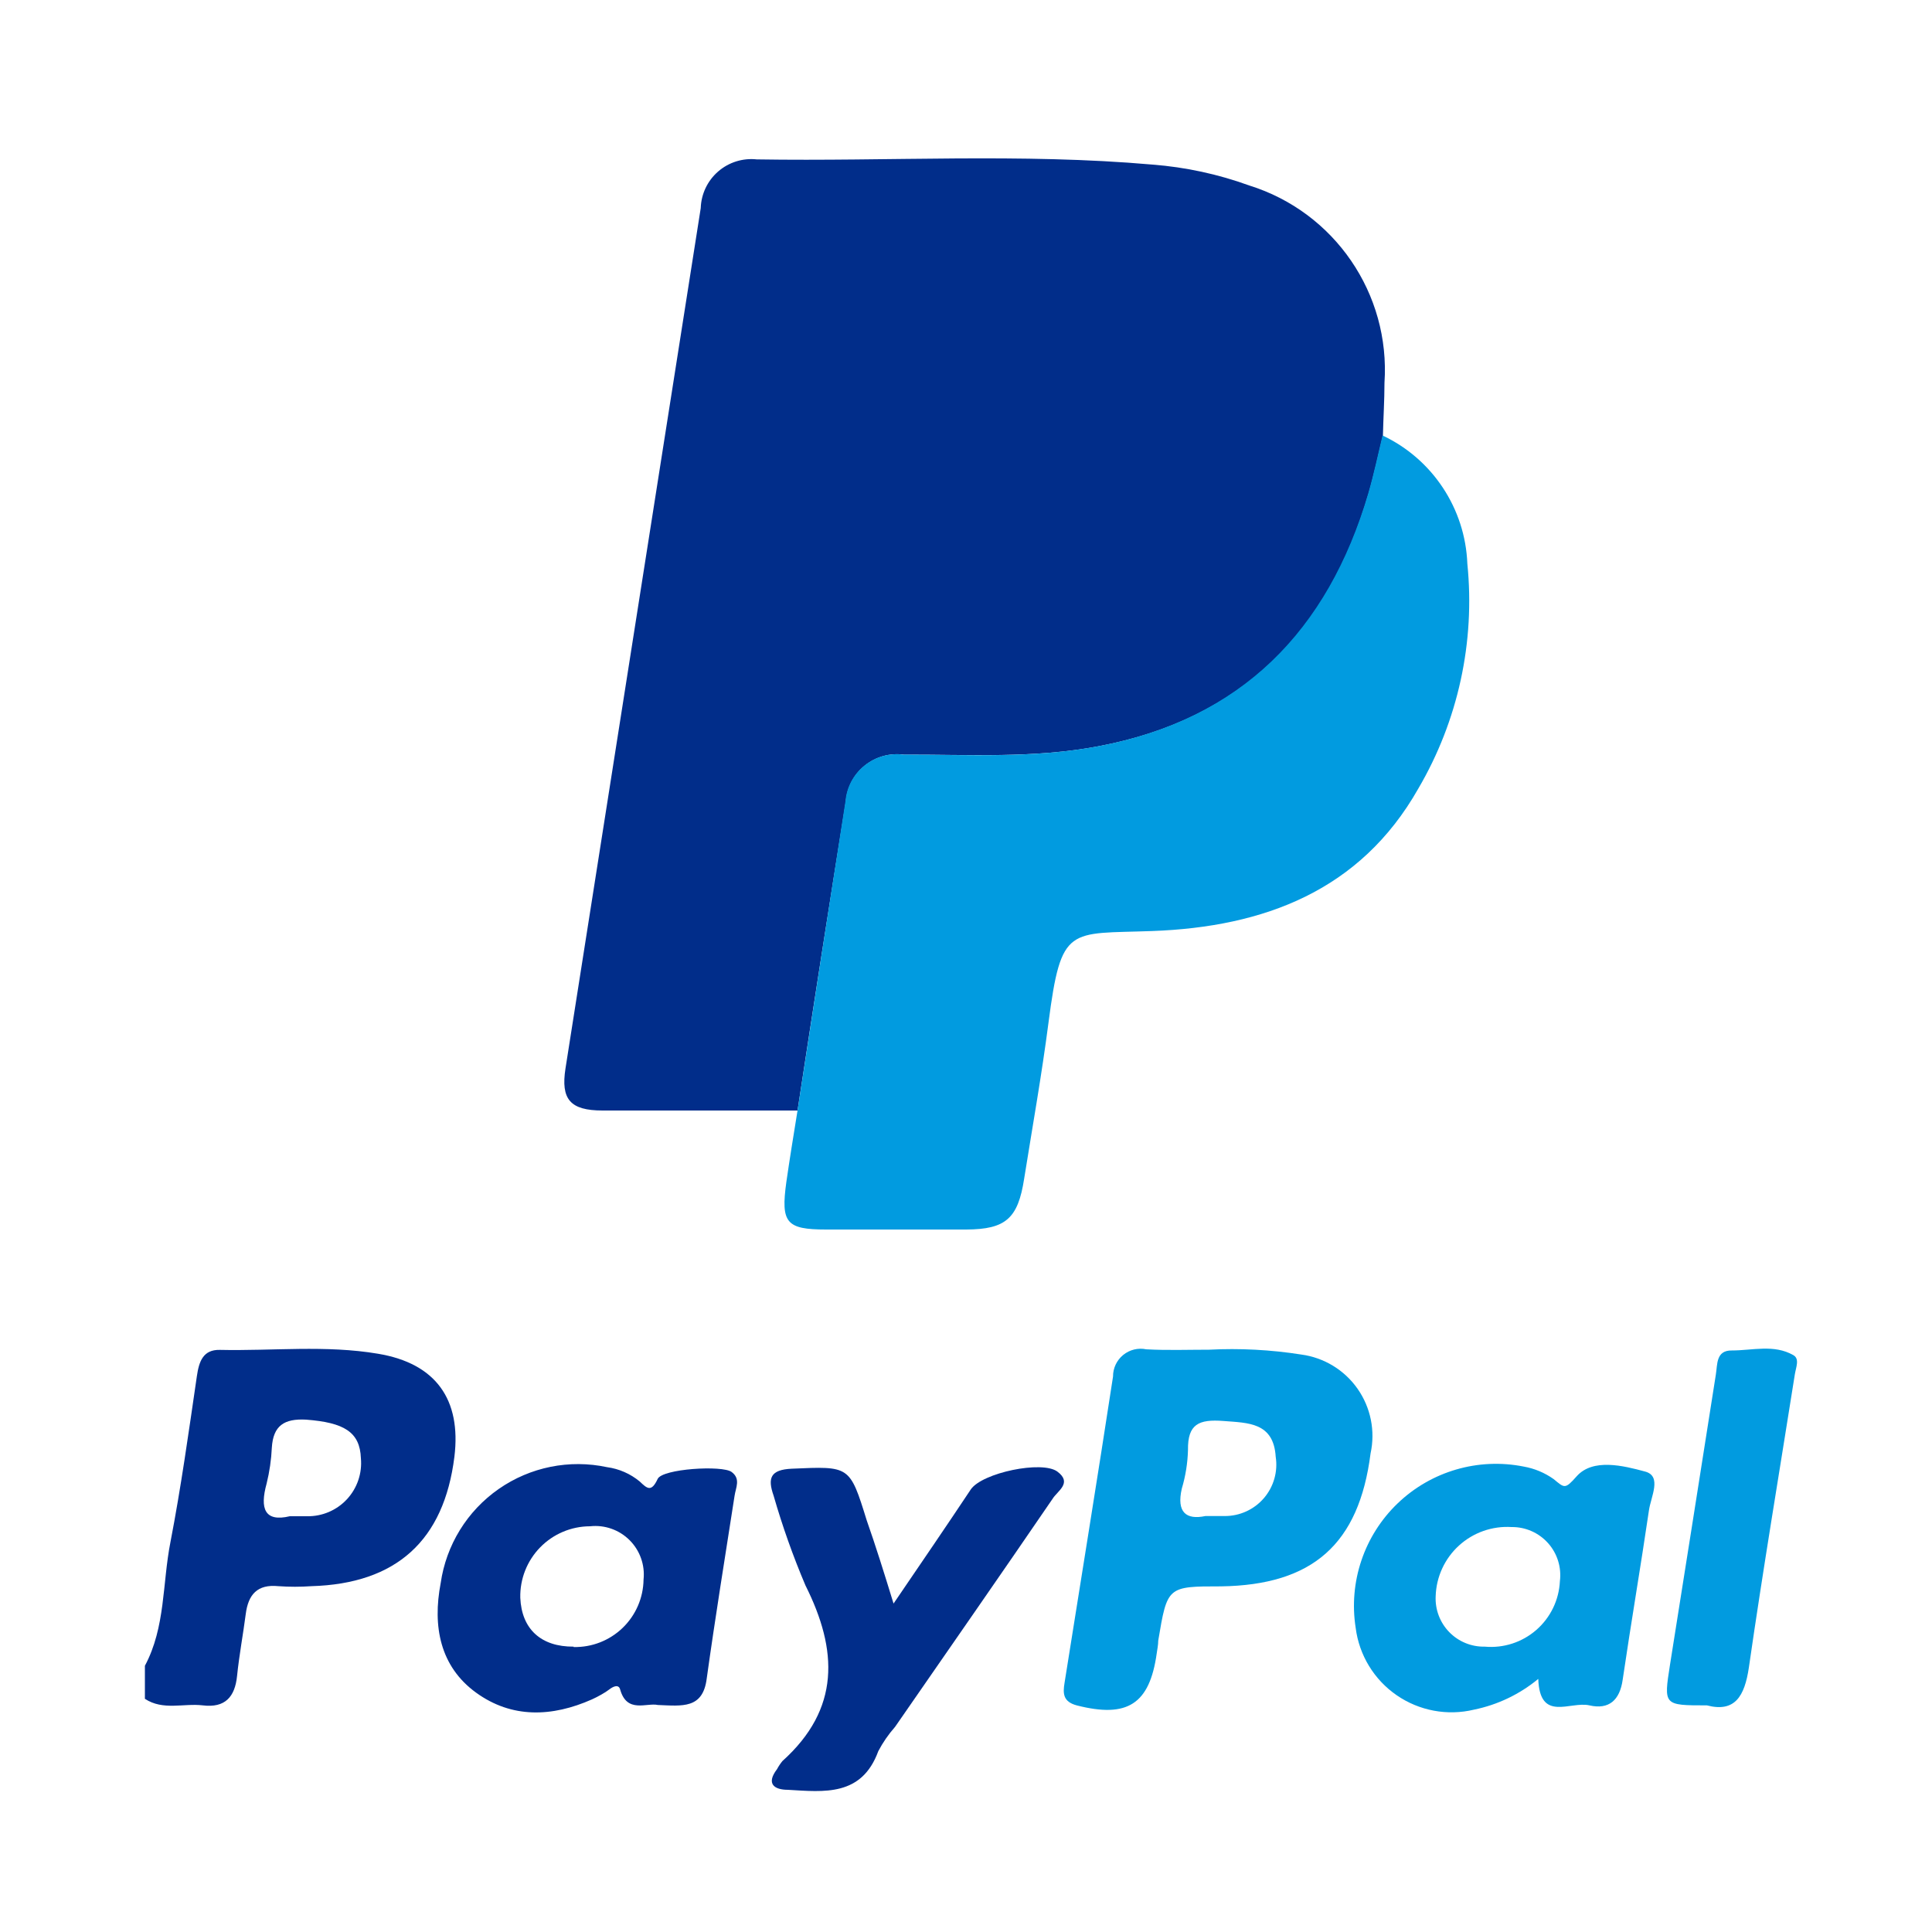
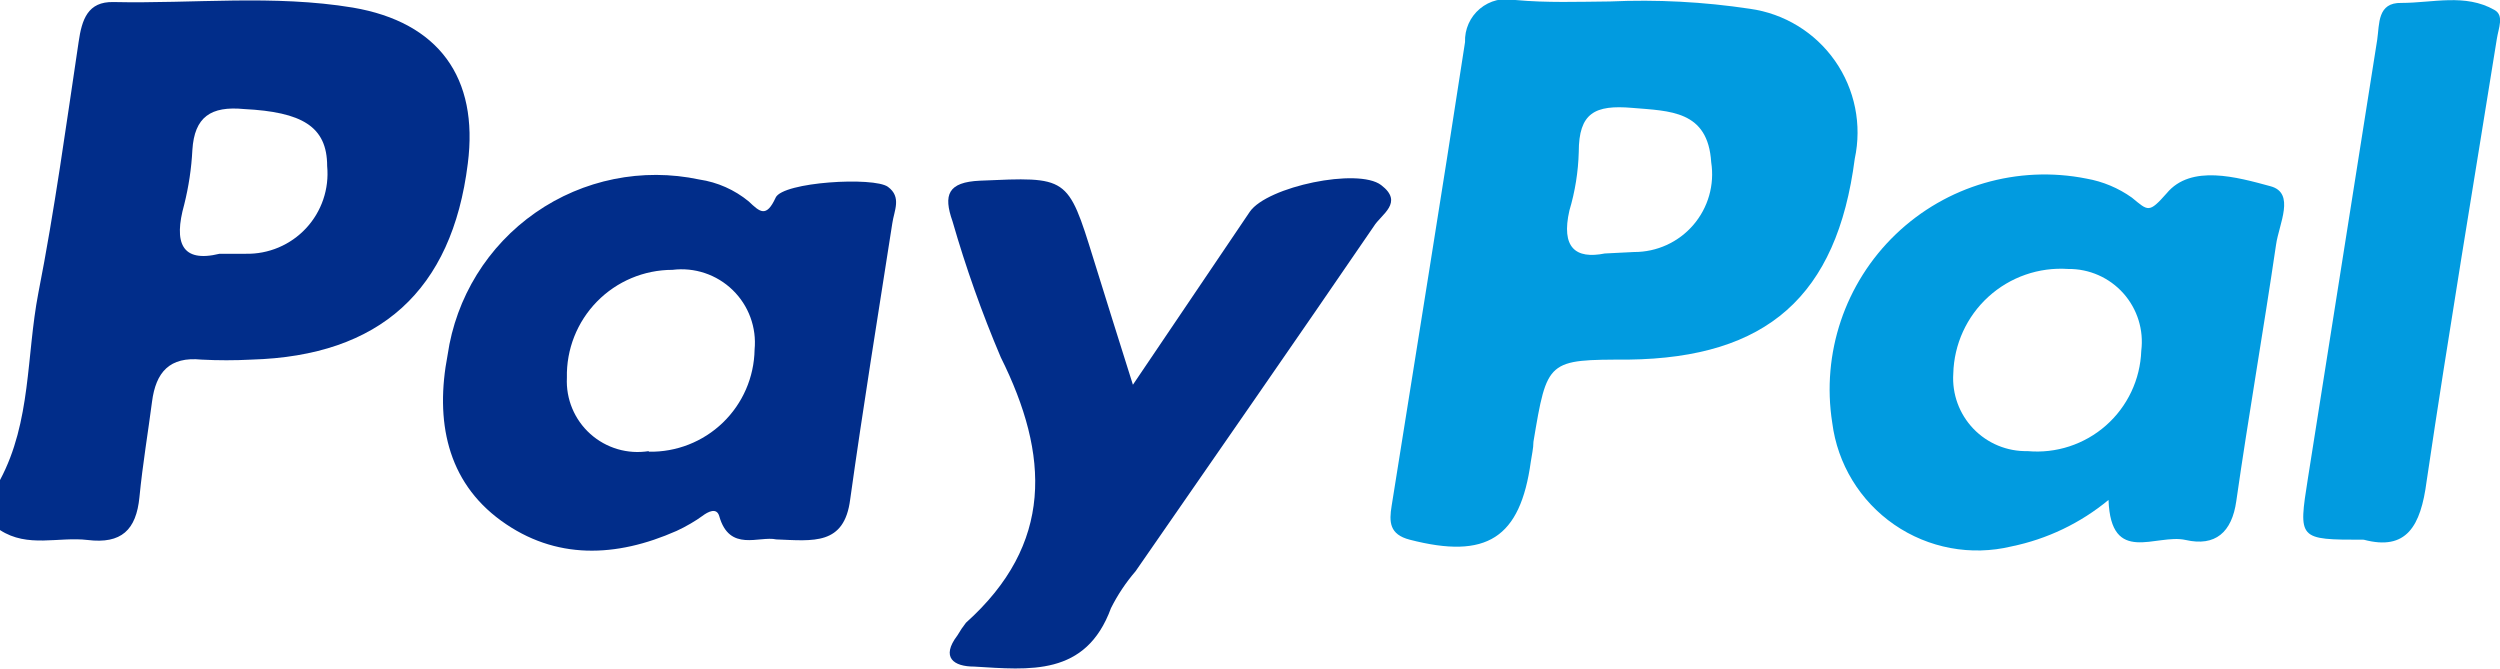
- <svg xmlns="http://www.w3.org/2000/svg" id="Camada_1" data-name="Camada 1" viewBox="0 0 100 100">
+ <svg xmlns="http://www.w3.org/2000/svg" id="Camada_1" data-name="Camada 1" viewBox="0 0 85.51 22.87">
  <defs>
    <style>.cls-1{fill:#012d8a;}.cls-2{fill:#019be0;}</style>
  </defs>
-   <path class="cls-1" d="M7.5,86.22c1.07-2,.9-4.26,1.32-6.39.55-2.85.95-5.73,1.37-8.6.11-.76.32-1.38,1.19-1.36,2.73.06,5.48-.26,8.19.2,3,.5,4.31,2.38,3.95,5.33q-.81,6.51-7.4,6.7a12.2,12.2,0,0,1-1.71,0c-1.09-.11-1.56.43-1.69,1.44s-.34,2.13-.45,3.21-.62,1.66-1.77,1.52c-1-.12-2.06.28-3-.34ZM15,78.48c.44,0,.67,0,.89,0a2.75,2.75,0,0,0,2.79-3c-.05-1.36-.87-1.85-2.84-2-1.13-.06-1.7.31-1.77,1.45a9.59,9.59,0,0,1-.27,1.86C13.44,78.09,13.7,78.79,15,78.48Z" />
-   <path class="cls-1" d="M41.28,57.48c-3.37,0-6.73,0-10.09,0-1.68,0-2.17-.58-1.92-2.18l7-44.53a2.62,2.62,0,0,1,2.9-2.52c6.83.11,13.67-.33,20.49.27a18.94,18.94,0,0,1,5,1.08,10,10,0,0,1,7,10.22c0,.91-.06,1.82-.08,2.72-.24,1-.45,2-.74,3-2.07,7.12-6.54,11.69-14,13.09-3.33.63-6.7.42-10.06.43a2.66,2.66,0,0,0-3,2.42Q42.5,49.47,41.28,57.48Z" />
-   <path class="cls-2" d="M41.28,57.48q1.23-8,2.48-16a2.66,2.66,0,0,1,3-2.42c3.36,0,6.73.2,10.06-.43,7.44-1.4,11.91-6,14-13.09.29-1,.5-2,.74-3a7.67,7.67,0,0,1,4.39,6.64,19.2,19.2,0,0,1-2.54,11.64c-3,5.29-8,7.16-13.77,7.37-4.33.16-4.71-.33-5.37,4.74-.35,2.7-.83,5.39-1.26,8.08-.32,2.06-.95,2.62-3,2.63H42.76c-2.07,0-2.35-.35-2.06-2.45C40.87,60,41.08,58.72,41.28,57.48Z" />
-   <path class="cls-2" d="M62.58,69.86a23.1,23.1,0,0,1,4.77.25,4.25,4.25,0,0,1,3.59,5.12c-.6,4.7-3,6.81-7.74,6.88-2.78,0-2.78,0-3.25,2.81,0,.22-.05.45-.08.67-.37,2.62-1.52,3.35-4.14,2.68-.71-.19-.72-.62-.63-1.16.84-5.29,1.7-10.57,2.51-15.86a1.43,1.43,0,0,1,1.72-1.41C60.41,69.9,61.49,69.86,62.58,69.86Zm-.19,8.61c.48,0,.76,0,1,0a2.66,2.66,0,0,0,2.64-3.07c-.11-1.78-1.42-1.75-2.7-1.85s-1.86.16-1.84,1.5a7.67,7.67,0,0,1-.32,2C60.89,78.27,61.39,78.68,62.39,78.47Z" />
-   <path class="cls-1" d="M34.05,88.25c-.58-.13-1.6.45-1.95-.8-.08-.3-.38-.15-.57,0s-.58.37-.89.51c-2.05.91-4.14,1-6-.35s-2.26-3.43-1.83-5.67a7.18,7.18,0,0,1,8.61-6,3.36,3.36,0,0,1,1.69.74c.38.36.6.58.93-.13.24-.53,3.35-.72,3.83-.36s.21.81.15,1.24c-.49,3.15-1,6.29-1.44,9.45C36.38,88.46,35.32,88.3,34.05,88.25Zm-4.36-3a3.54,3.54,0,0,0,3.62-3.49A2.51,2.51,0,0,0,30.54,79a3.62,3.62,0,0,0-3.61,3.7C27,84.32,28,85.24,29.69,85.23Z" />
-   <path class="cls-2" d="M79.62,86.9a7.61,7.61,0,0,1-3.32,1.59,5,5,0,0,1-6.13-4.23,7.35,7.35,0,0,1,8.7-8.35,3.82,3.82,0,0,1,1.55.65c.56.46.58.54,1.19-.15.84-.94,2.41-.55,3.55-.24.87.24.29,1.3.19,2-.43,2.93-.93,5.84-1.36,8.77-.15,1.07-.72,1.56-1.72,1.33S79.7,89.16,79.62,86.9Zm-2.77-1.67a3.57,3.57,0,0,0,3.89-3.39,2.49,2.49,0,0,0-2.5-2.8,3.7,3.7,0,0,0-3.93,3.58A2.49,2.49,0,0,0,76.85,85.23Z" />
-   <path class="cls-1" d="M46.25,83c1.43-2.1,2.73-4,4-5.91.59-.86,3.69-1.51,4.48-.92s0,1-.25,1.41c-2.7,3.95-5.43,7.87-8.15,11.8a6.45,6.45,0,0,0-.87,1.26c-.86,2.35-2.8,2.11-4.68,2-.69,0-1.15-.3-.56-1.07a2.56,2.56,0,0,1,.28-.42c3-2.7,2.87-5.74,1.19-9.09a40.67,40.67,0,0,1-1.65-4.65c-.32-.91-.16-1.34.94-1.39,3-.13,3-.17,3.88,2.67C45.32,80,45.75,81.37,46.25,83Z" />
-   <path class="cls-2" d="M88.35,88.27c-2.25,0-2.24,0-1.91-2.11.8-5,1.58-10,2.37-15,.09-.54,0-1.27.83-1.26,1.07,0,2.18-.33,3.18.24.34.19.14.62.08,1-.8,5.06-1.65,10.11-2.38,15.18C90.3,87.78,89.81,88.65,88.35,88.27Z" />
+   <path class="cls-1" d="M0,16.42c1.07-2,.9-4.26,1.31-6.39.56-2.85.95-5.73,1.38-8.6C2.8.67,3,.05,3.88.07c2.73.06,5.48-.26,8.19.19C15,.76,16.38,2.65,16,5.6q-.81,6.51-7.4,6.7a16.26,16.26,0,0,1-1.71,0c-1.09-.11-1.56.43-1.69,1.44S4.88,15.87,4.77,17,4.15,18.61,3,18.47c-1-.12-2.05.28-3-.34ZM7.51,8.68c.44,0,.66,0,.89,0a2.74,2.74,0,0,0,2.79-3c0-1.36-.87-1.85-2.84-1.95C7.21,3.62,6.65,4,6.58,5.13A9.72,9.72,0,0,1,6.3,7C5.94,8.29,6.2,9,7.51,8.68Z" />
+   <path class="cls-2" d="M55.07.05A24.64,24.64,0,0,1,59.85.3a4.27,4.27,0,0,1,3.59,5.13c-.61,4.7-3,6.81-7.74,6.87-2.78,0-2.78,0-3.25,2.81,0,.23-.06.46-.09.68-.36,2.62-1.51,3.35-4.14,2.67-.7-.18-.71-.61-.62-1.16C48.44,12,49.3,6.74,50.11,1.44A1.42,1.42,0,0,1,51.83,0C52.91.1,54,.06,55.07.05Zm-.18,8.62,1-.05a2.66,2.66,0,0,0,2.64-3.07c-.11-1.78-1.42-1.75-2.7-1.86S54,3.86,54,5.2a7.73,7.73,0,0,1-.32,2C53.39,8.47,53.89,8.87,54.89,8.67Z" />
+   <path class="cls-1" d="M26.55,18.45c-.58-.13-1.6.45-1.95-.8-.09-.3-.38-.15-.58,0s-.57.37-.88.51c-2.06.91-4.14,1-6-.35s-2.26-3.43-1.83-5.67a7.19,7.19,0,0,1,8.61-6,3.46,3.46,0,0,1,1.69.75c.38.36.6.57.92-.13.25-.54,3.36-.72,3.84-.37s.21.82.15,1.25c-.49,3.15-1,6.29-1.44,9.44C28.88,18.66,27.82,18.5,26.55,18.45Zm-4.36-3a3.55,3.55,0,0,0,3.62-3.49A2.51,2.51,0,0,0,23,9.23a3.61,3.61,0,0,0-3.61,3.69A2.42,2.42,0,0,0,22.19,15.43Z" />
+   <path class="cls-2" d="M72.12,17.1a7.61,7.61,0,0,1-3.32,1.59,5,5,0,0,1-6.13-4.23,7.35,7.35,0,0,1,8.7-8.35,3.82,3.82,0,0,1,1.55.65c.56.46.58.54,1.19-.15.83-1,2.41-.55,3.55-.24.86.23.29,1.29.19,2-.43,2.93-.94,5.84-1.36,8.77-.15,1.07-.72,1.56-1.73,1.33S72.2,19.36,72.12,17.1Zm-2.77-1.67A3.57,3.57,0,0,0,73.24,12a2.49,2.49,0,0,0-2.5-2.8,3.68,3.68,0,0,0-3.93,3.58A2.49,2.49,0,0,0,69.35,15.43Z" />
+   <path class="cls-1" d="M38.75,13.16l4-5.92c.6-.86,3.7-1.51,4.49-.91s0,1-.25,1.41c-2.7,3.95-5.43,7.87-8.15,11.8A6.17,6.17,0,0,0,38,20.8c-.86,2.35-2.8,2.11-4.68,2-.7,0-1.15-.31-.57-1.07a3.58,3.58,0,0,1,.29-.43c3-2.69,2.86-5.73,1.19-9.08a40.67,40.67,0,0,1-1.65-4.65c-.32-.91-.16-1.34.94-1.39,3-.13,3-.17,3.88,2.67C37.82,10.22,38.25,11.56,38.75,13.16Z" />
+   <path class="cls-2" d="M80.85,18.46c-2.25,0-2.24,0-1.91-2.1l2.37-15c.08-.54,0-1.28.83-1.26,1.07,0,2.18-.33,3.18.24.34.19.14.61.08,1C84.6,6.34,83.75,11.39,83,16.46,82.8,18,82.31,18.85,80.85,18.46Z" />
</svg>
